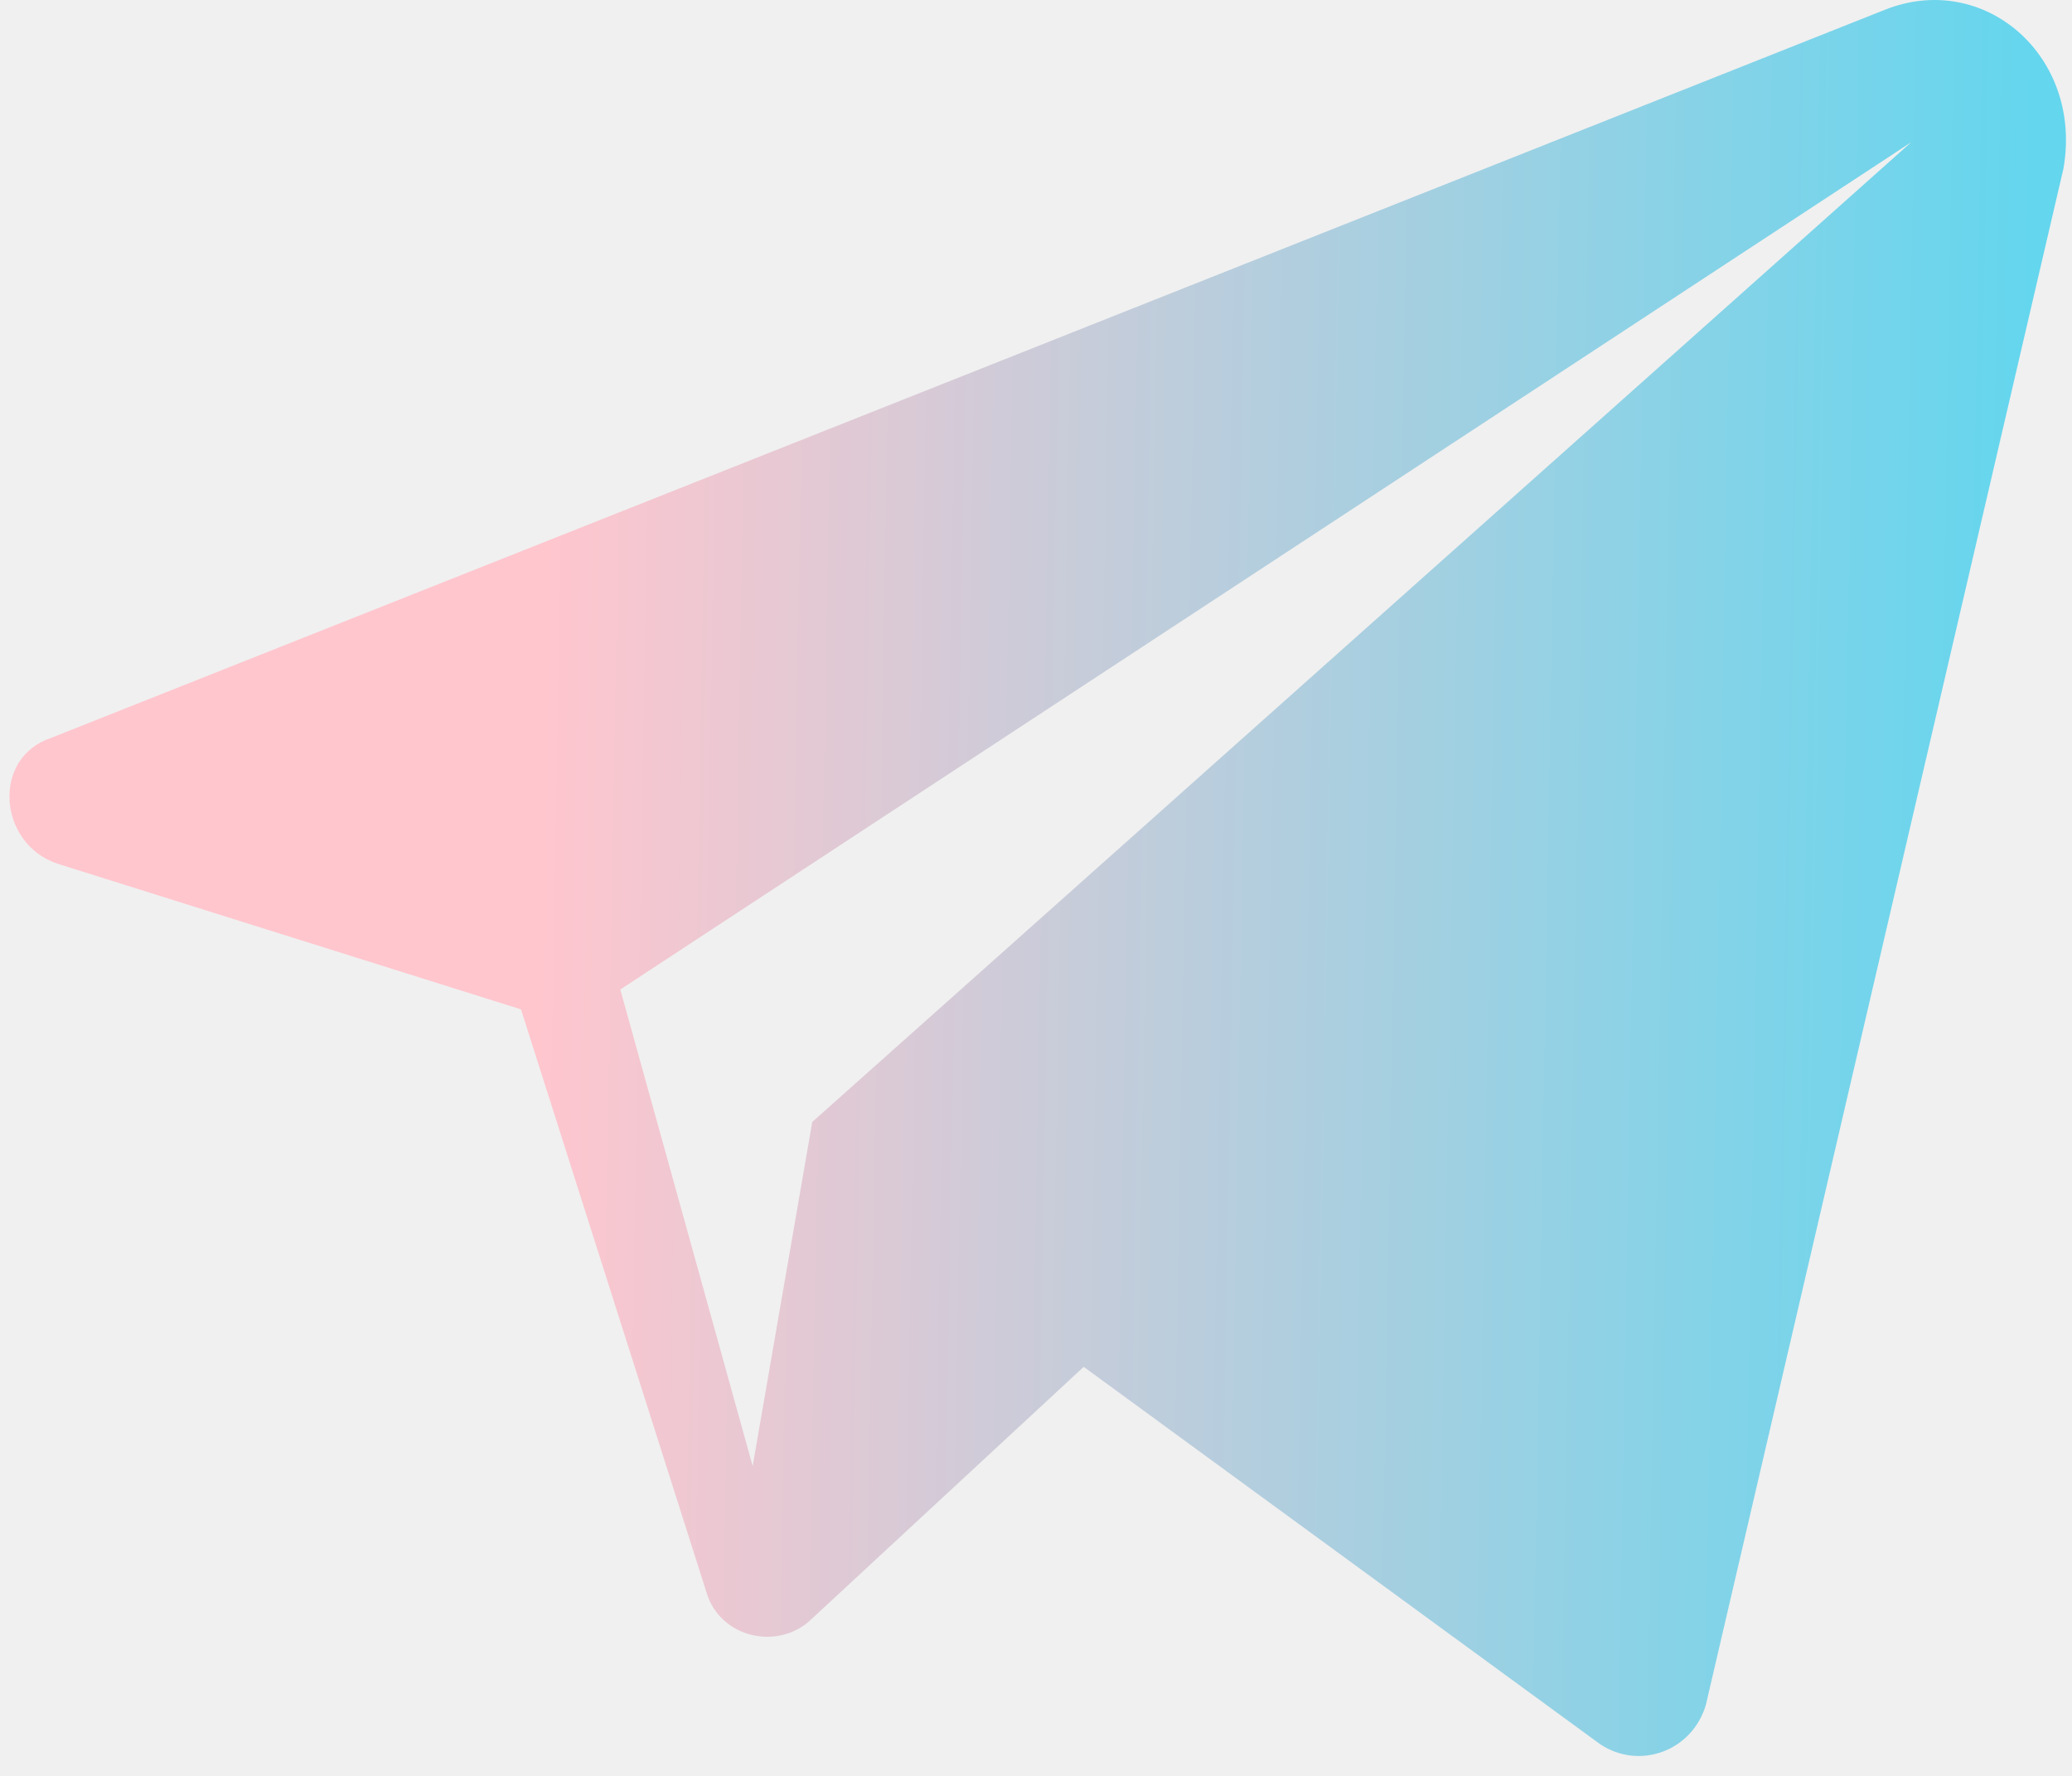
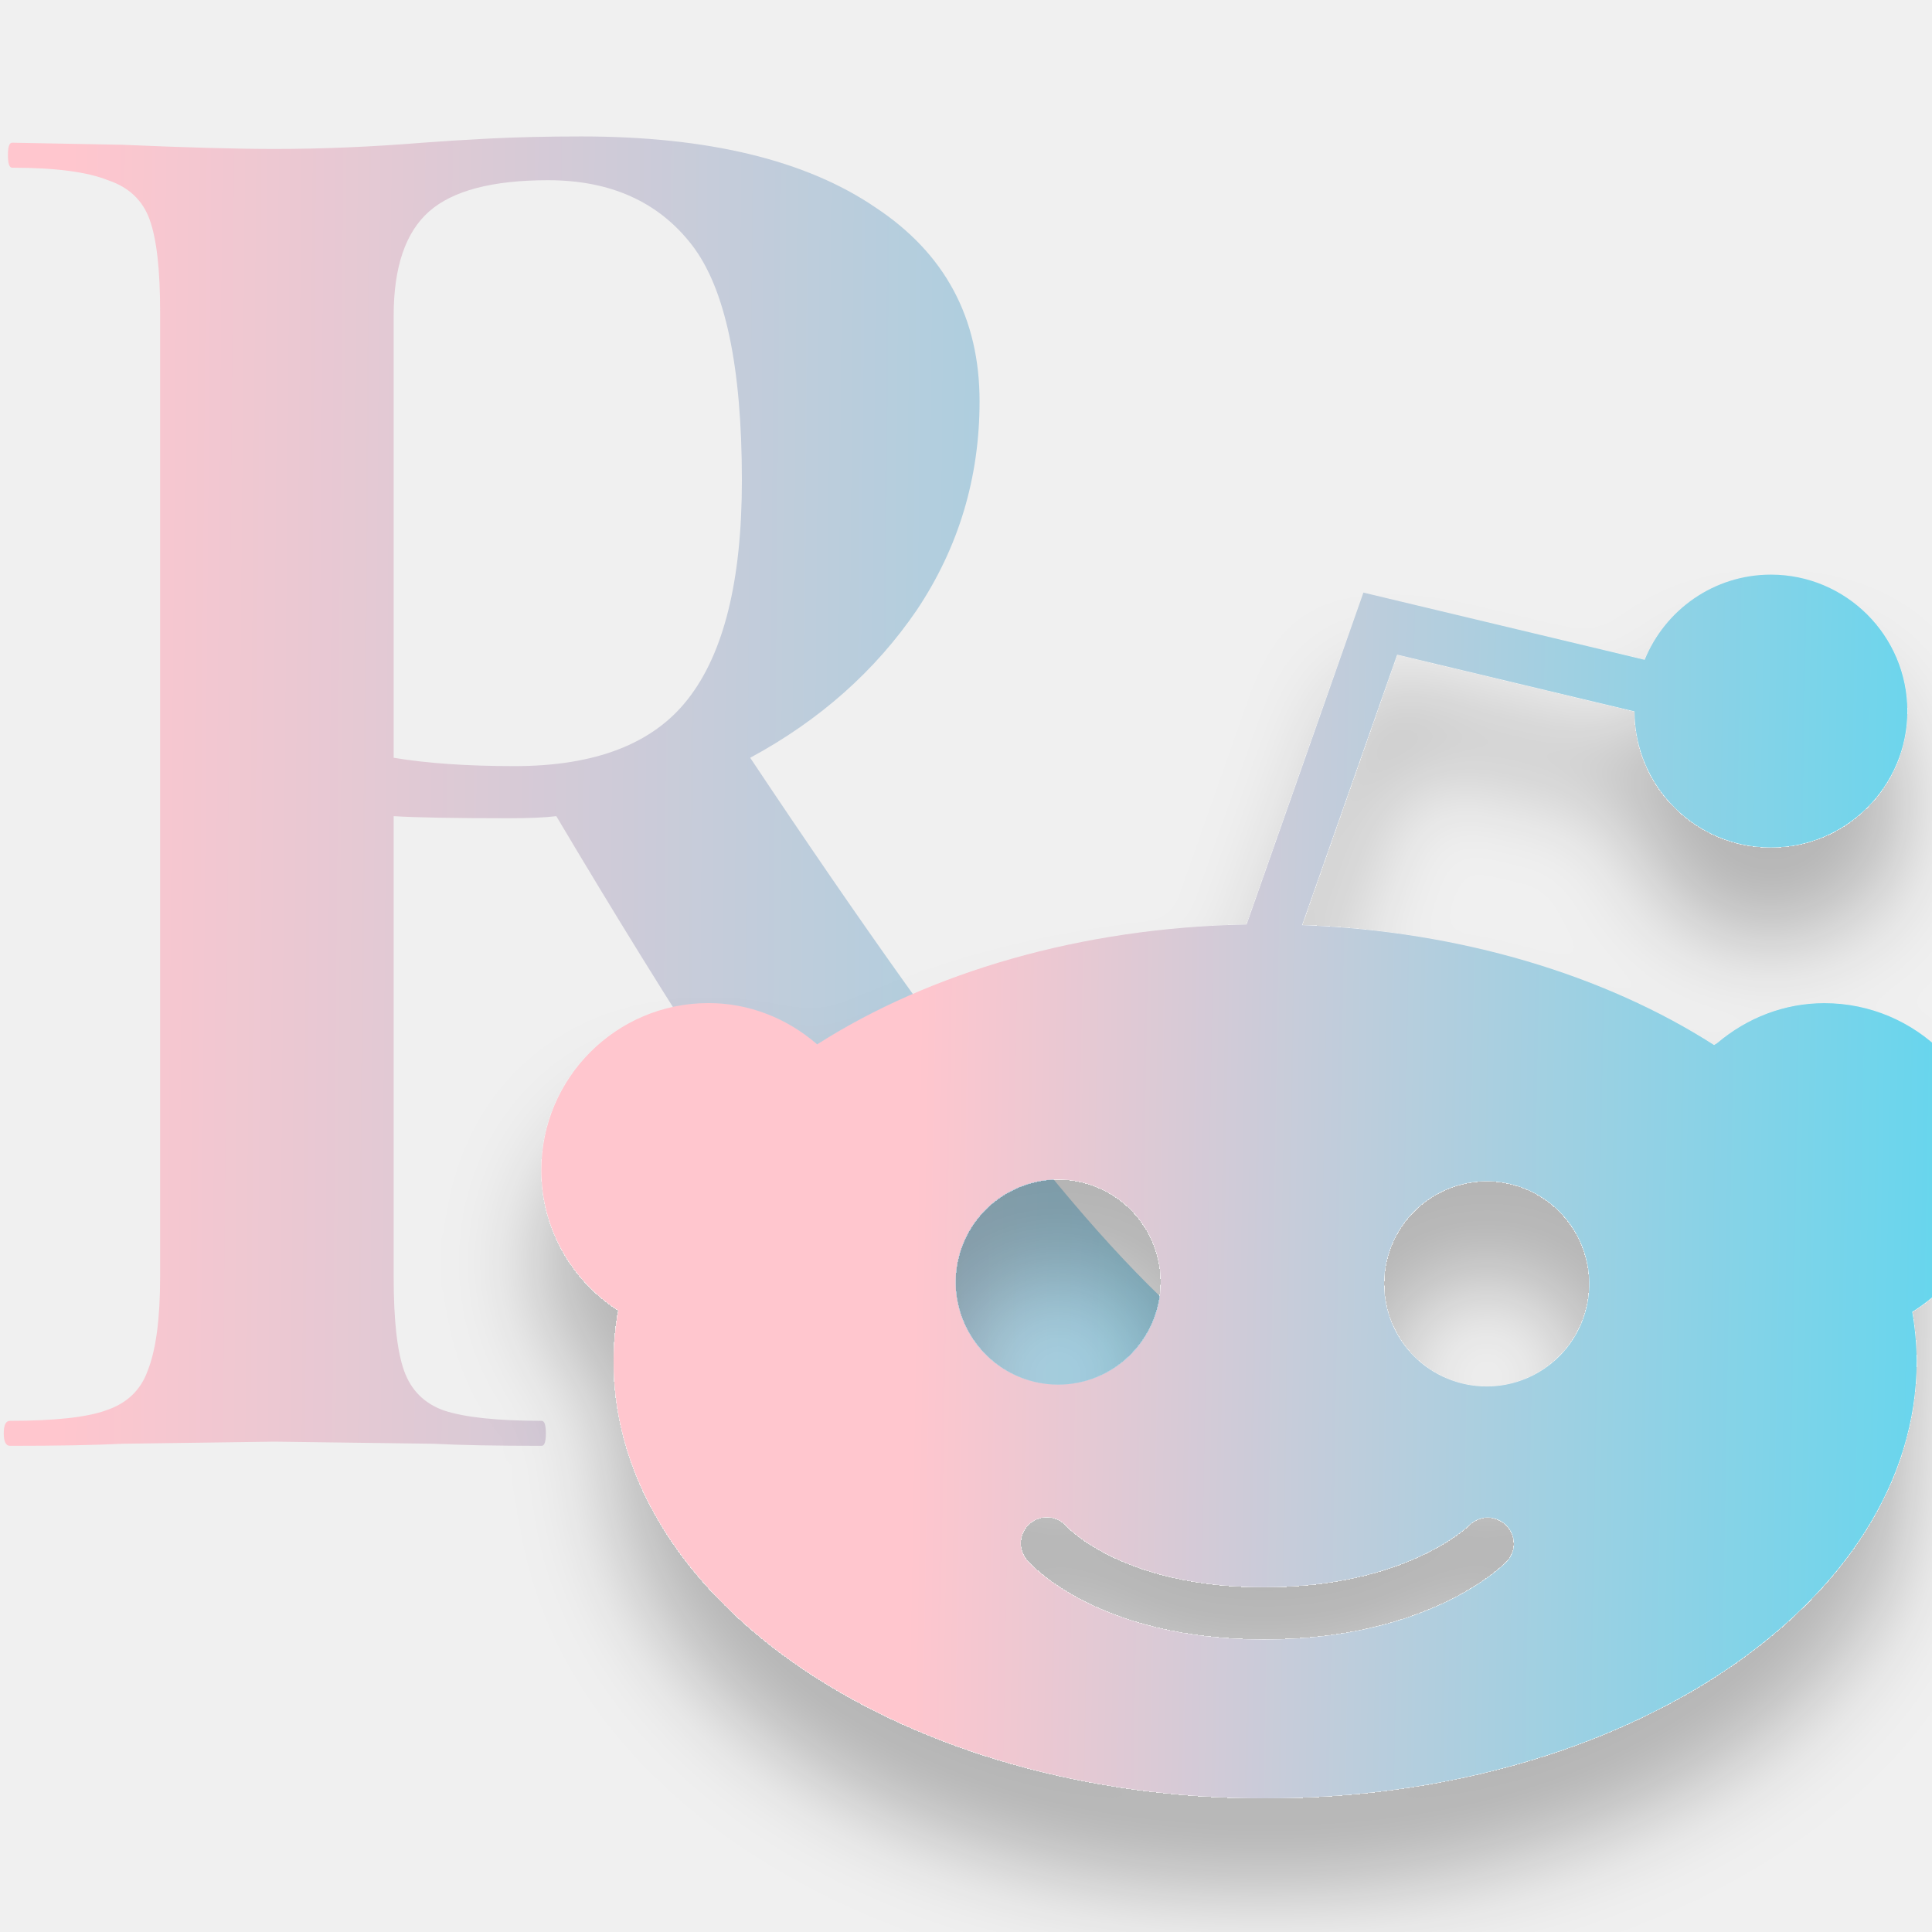
- <svg xmlns="http://www.w3.org/2000/svg" width="49" height="42" viewBox="0 0 49 42" fill="none">
-   <path d="M44.571 0.233L1.205 17.453C-0.204 17.923 -0.047 19.958 1.362 20.428L12.321 23.872L16.704 37.649C17.017 38.745 18.426 39.058 19.209 38.275L25.628 32.326L37.839 41.249C38.778 41.876 40.031 41.406 40.344 40.31L48.797 3.99C49.267 1.329 46.919 -0.707 44.571 0.233ZM19.209 26.534L17.8 34.674L14.669 23.402L45.197 3.364L19.209 26.534Z" fill="url(#paint0_linear_258:2783)" />
+ <svg xmlns="http://www.w3.org/2000/svg" width="50" height="50" viewBox="20 25 50 50" fill="none">
+   <g clip-path="url(#clip0_1040_4092)">
+     <path d="M56.251 61.771C56.323 61.771 56.359 61.879 56.359 62.094C56.359 62.31 56.323 62.418 56.251 62.418H46.646C45.855 62.418 44.38 60.997 42.221 58.155C40.063 55.277 37.455 51.266 34.397 46.122C34.109 46.158 33.696 46.176 33.156 46.176C31.753 46.176 30.764 46.158 30.188 46.122V58.047C30.188 59.163 30.278 59.972 30.458 60.476C30.638 60.979 30.98 61.321 31.483 61.501C32.023 61.681 32.868 61.771 34.019 61.771C34.091 61.771 34.127 61.879 34.127 62.094C34.127 62.31 34.091 62.418 34.019 62.418C32.832 62.418 31.897 62.4 31.213 62.364L27.112 62.31L23.173 62.364C22.454 62.4 21.482 62.418 20.259 62.418C20.151 62.418 20.097 62.31 20.097 62.094C20.097 61.879 20.151 61.771 20.259 61.771C21.41 61.771 22.238 61.681 22.741 61.501C23.281 61.321 23.641 60.979 23.821 60.476C24.037 59.936 24.144 59.127 24.144 58.047V33.063C24.144 31.984 24.055 31.193 23.875 30.689C23.695 30.186 23.335 29.844 22.795 29.664C22.256 29.448 21.428 29.34 20.313 29.34C20.241 29.34 20.205 29.232 20.205 29.017C20.205 28.801 20.241 28.693 20.313 28.693L23.173 28.747C24.828 28.819 26.141 28.855 27.112 28.855C28.335 28.855 29.612 28.801 30.944 28.693C31.411 28.657 31.987 28.621 32.67 28.585C33.39 28.549 34.181 28.531 35.044 28.531C38.318 28.531 40.854 29.142 42.653 30.366C44.452 31.553 45.351 33.225 45.351 35.384C45.351 37.362 44.811 39.161 43.732 40.78C42.653 42.363 41.214 43.64 39.415 44.611C42.293 48.928 44.703 52.31 46.646 54.756C48.589 57.202 50.315 58.983 51.826 60.098C53.337 61.213 54.812 61.771 56.251 61.771ZM30.188 44.611C31.051 44.755 32.095 44.827 33.318 44.827C35.404 44.827 36.897 44.251 37.797 43.1C38.732 41.913 39.2 40.025 39.2 37.434C39.2 34.484 38.768 32.452 37.904 31.337C37.041 30.222 35.8 29.664 34.181 29.664C32.742 29.664 31.717 29.934 31.105 30.473C30.494 31.013 30.188 31.912 30.188 33.172V44.611Z" fill="url(#paint0_linear_1040_4092)" />
+     <g filter="url(#filter0_d_1040_4092)">
+       <path d="M71.538 55.284C71.538 52.9 69.597 50.961 67.214 50.961C66.181 50.961 65.216 51.338 64.436 51.999C64.411 52.014 64.385 52.029 64.36 52.045C61.549 50.246 57.821 49.098 53.697 48.942L56.158 41.942L62.302 43.411C62.307 45.353 63.887 46.932 65.831 46.932C67.777 46.932 69.362 45.349 69.362 43.402C69.362 41.454 67.777 39.871 65.831 39.871C64.352 39.871 63.088 40.786 62.564 42.076L55.285 40.336L52.262 48.926C47.962 49.007 44.065 50.17 41.148 52.029C40.363 51.348 39.383 50.96 38.332 50.96C35.948 50.96 34.01 52.9 34.01 55.284C34.01 56.758 34.771 58.121 36.004 58.914C35.925 59.346 35.884 59.784 35.881 60.223C35.881 66.463 43.445 71.54 52.741 71.54C62.038 71.54 69.603 66.463 69.603 60.223C69.6 59.797 69.562 59.371 69.488 58.951C70.754 58.163 71.538 56.781 71.538 55.284ZM58.474 60.882C58.125 60.882 57.78 60.813 57.458 60.679C57.135 60.546 56.843 60.35 56.596 60.103C56.349 59.857 56.154 59.564 56.02 59.241C55.887 58.919 55.819 58.574 55.819 58.225C55.819 57.699 55.975 57.186 56.267 56.749C56.559 56.312 56.974 55.972 57.459 55.771C57.945 55.57 58.479 55.517 58.994 55.62C59.51 55.722 59.983 55.976 60.354 56.347C60.726 56.719 60.979 57.193 61.081 57.708C61.183 58.223 61.13 58.757 60.929 59.243C60.728 59.728 60.387 60.143 59.95 60.434C59.513 60.726 58.999 60.882 58.474 60.882ZM59.003 65.411C58.923 65.493 57.019 67.432 52.711 67.432C48.379 67.432 46.648 65.467 46.576 65.382C46.459 65.245 46.401 65.067 46.415 64.888C46.429 64.709 46.514 64.542 46.65 64.425C46.787 64.309 46.963 64.252 47.142 64.265C47.321 64.278 47.487 64.36 47.605 64.495C47.644 64.538 49.089 66.075 52.711 66.075C56.393 66.075 58.009 64.483 58.026 64.468C58.153 64.344 58.322 64.273 58.5 64.272C58.677 64.272 58.847 64.34 58.975 64.463C59.102 64.587 59.176 64.755 59.182 64.932C59.187 65.109 59.123 65.281 59.003 65.411ZM44.729 58.225C44.723 57.872 44.787 57.522 44.918 57.194C45.049 56.866 45.244 56.568 45.491 56.316C45.738 56.065 46.033 55.865 46.359 55.729C46.684 55.592 47.034 55.522 47.386 55.522C47.739 55.523 48.089 55.593 48.414 55.73C48.739 55.866 49.034 56.066 49.281 56.318C49.528 56.57 49.723 56.868 49.853 57.196C49.984 57.524 50.048 57.874 50.041 58.227C50.028 58.923 49.743 59.587 49.246 60.075C48.749 60.562 48.08 60.836 47.384 60.835C46.688 60.835 46.019 60.561 45.523 60.073C45.026 59.585 44.741 58.921 44.729 58.225Z" fill="url(#paint1_linear_1040_4092)" />
+     </g>
+   </g>
  <defs>
-     <linearGradient id="paint0_linear_258:2783" x1="0.224" y1="9.563" x2="47.961" y2="10.402" gradientUnits="userSpaceOnUse">
+     <filter id="filter0_d_1040_4092" x="29.419" y="34.746" width="46.71" height="46.71" filterUnits="userSpaceOnUse" color-interpolation-filters="sRGB">
+       <feFlood flood-opacity="0" result="BackgroundImageFix" />
+       <feColorMatrix in="SourceAlpha" type="matrix" values="0 0 0 0 0 0 0 0 0 0 0 0 0 0 0 0 0 0 127 0" result="hardAlpha" />
+       <feOffset dy="2.395" />
+       <feGaussianBlur stdDeviation="1.198" />
+       <feComposite in2="hardAlpha" operator="out" />
+       <feColorMatrix type="matrix" values="0 0 0 0 0 0 0 0 0 0 0 0 0 0 0 0 0 0 0.25 0" />
+       <feBlend mode="normal" in2="BackgroundImageFix" result="effect1_dropShadow_1040_4092" />
+       <feBlend mode="normal" in="SourceGraphic" in2="effect1_dropShadow_1040_4092" result="shape" />
+     </filter>
+     <linearGradient id="paint0_linear_1040_4092" x1="5.446" y1="15.515" x2="67.18" y2="16.049" gradientUnits="userSpaceOnUse">
      <stop offset="0.267" stop-color="#FFC6CE" />
      <stop offset="1" stop-color="#64D6EE" />
    </linearGradient>
+     <linearGradient id="paint1_linear_1040_4092" x1="34.01" y1="47.163" x2="70.845" y2="47.818" gradientUnits="userSpaceOnUse">
+       <stop offset="0.267" stop-color="#FFC6CE" />
+       <stop offset="1" stop-color="#64D6EE" />
+     </linearGradient>
+     <clipPath id="clip0_1040_4092">
+       <rect width="89.828" height="89.828" fill="white" transform="translate(0.655273)" />
+     </clipPath>
  </defs>
</svg>
